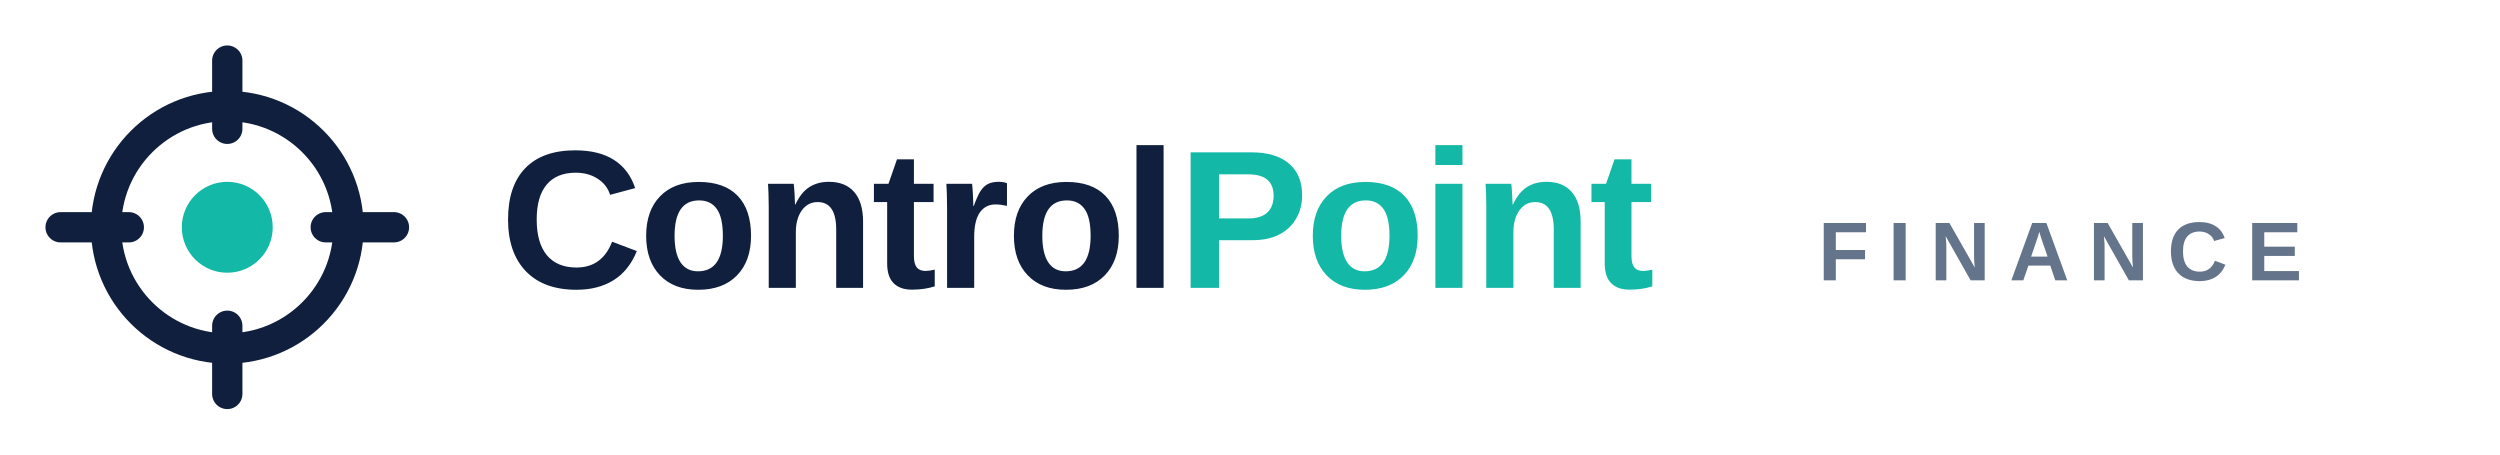
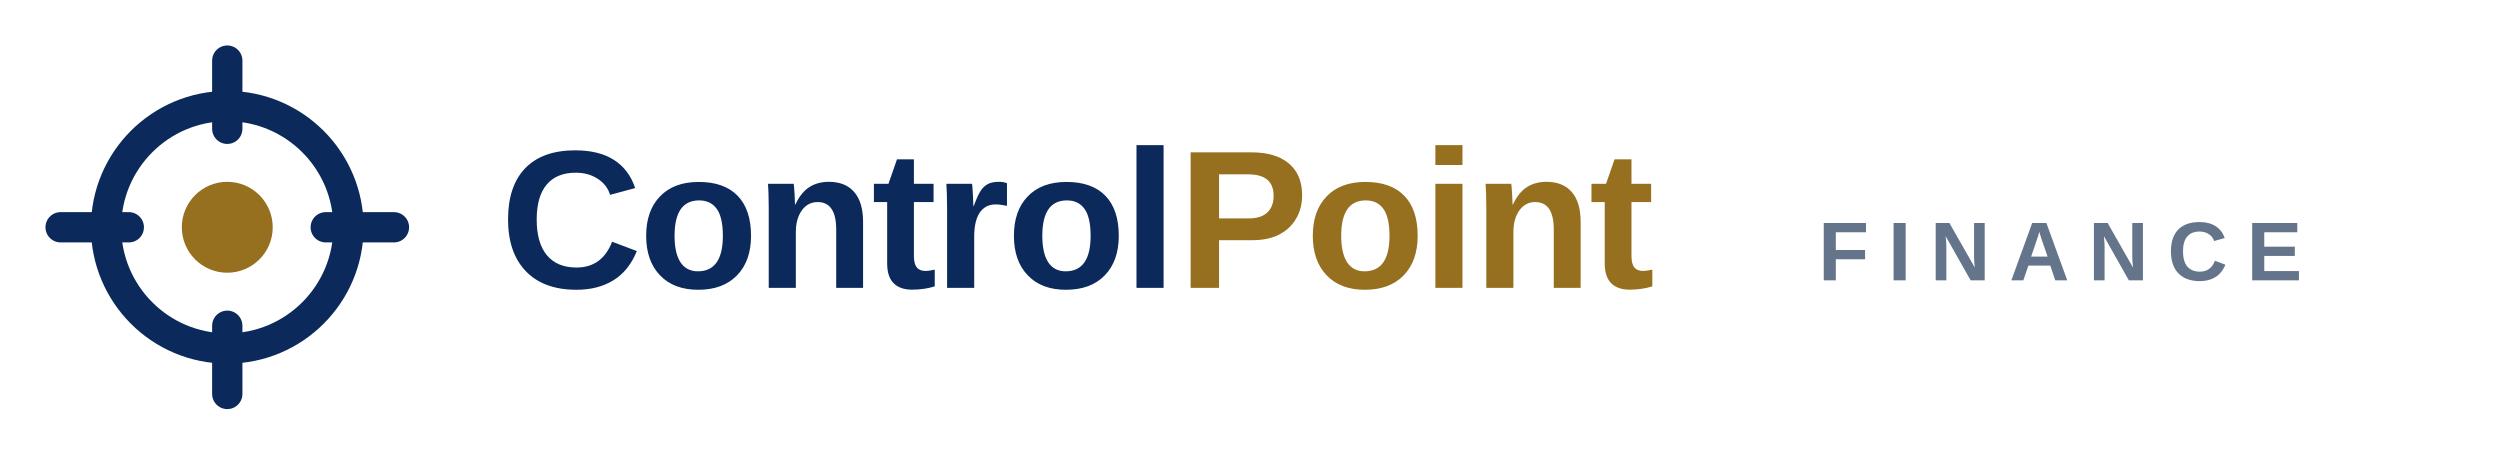
<svg xmlns="http://www.w3.org/2000/svg" viewBox="0 0 330 60">
  <g transform="translate(6 6)">
-     <circle cx="24" cy="24" r="16" fill="none" stroke="#0f1f3d" stroke-width="4" />
-     <circle cx="24" cy="24" r="6" fill="#14b8a6" />
-     <path d="M24 2v9M24 37v9M2 24h9M37 24h9" stroke="#0f1f3d" stroke-width="4" stroke-linecap="round" />
+     <circle cx="24" cy="24" r="16" fill="none" stroke="#0b2a5b" stroke-width="4" />
+     <circle cx="24" cy="24" r="6" fill="#96701f" />
+     <path d="M24 2v9M24 37v9M2 24h9M37 24h9" stroke="#0b2a5b" stroke-width="4" stroke-linecap="round" />
  </g>
-   <text x="66" y="38" font-family="Manrope, 'Segoe UI', Arial, sans-serif" font-size="26" font-weight="800" letter-spacing="-0.5" fill="#0f1f3d">Control<tspan fill="#14b8a6">Point</tspan>
+   <text x="66" y="38" font-family="Manrope, 'Segoe UI', Arial, sans-serif" font-size="26" font-weight="800" letter-spacing="-0.5" fill="#0b2a5b">Control<tspan fill="#96701f">Point</tspan>
  </text>
  <text x="240" y="37" font-family="Manrope, 'Segoe UI', Arial, sans-serif" font-size="11" font-weight="700" letter-spacing="2.5" fill="#64748b">FINANCE</text>
</svg>
